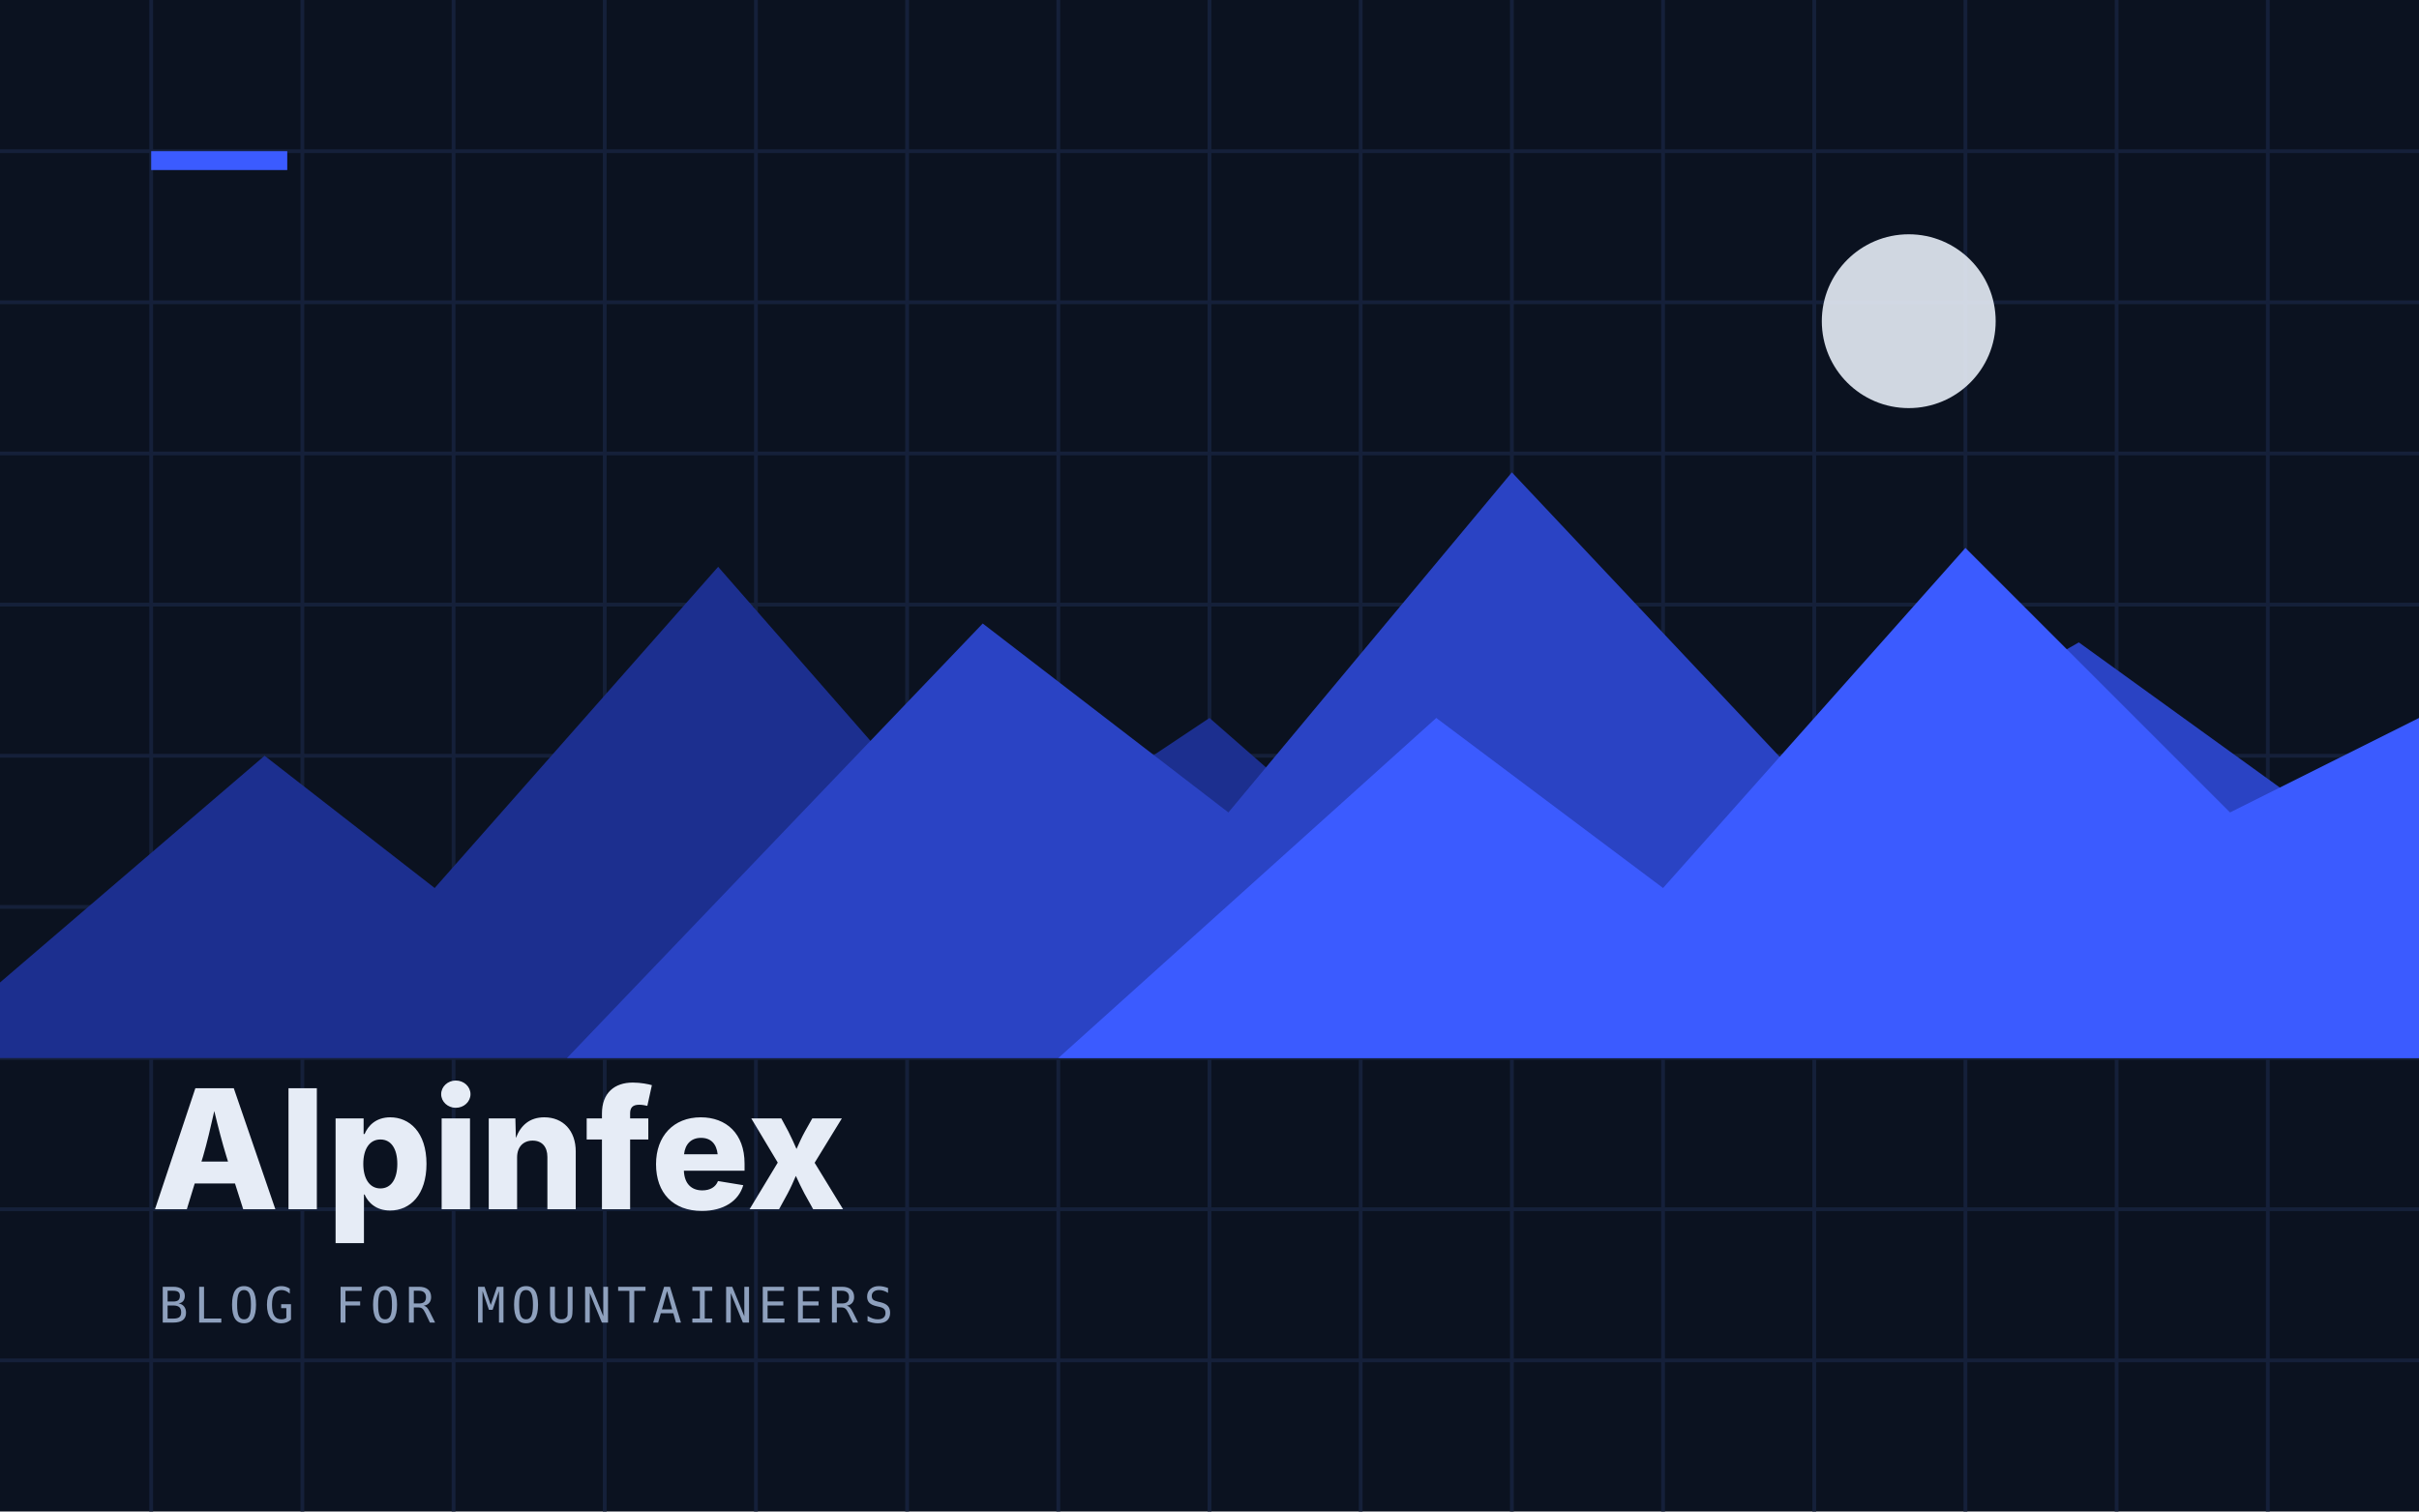
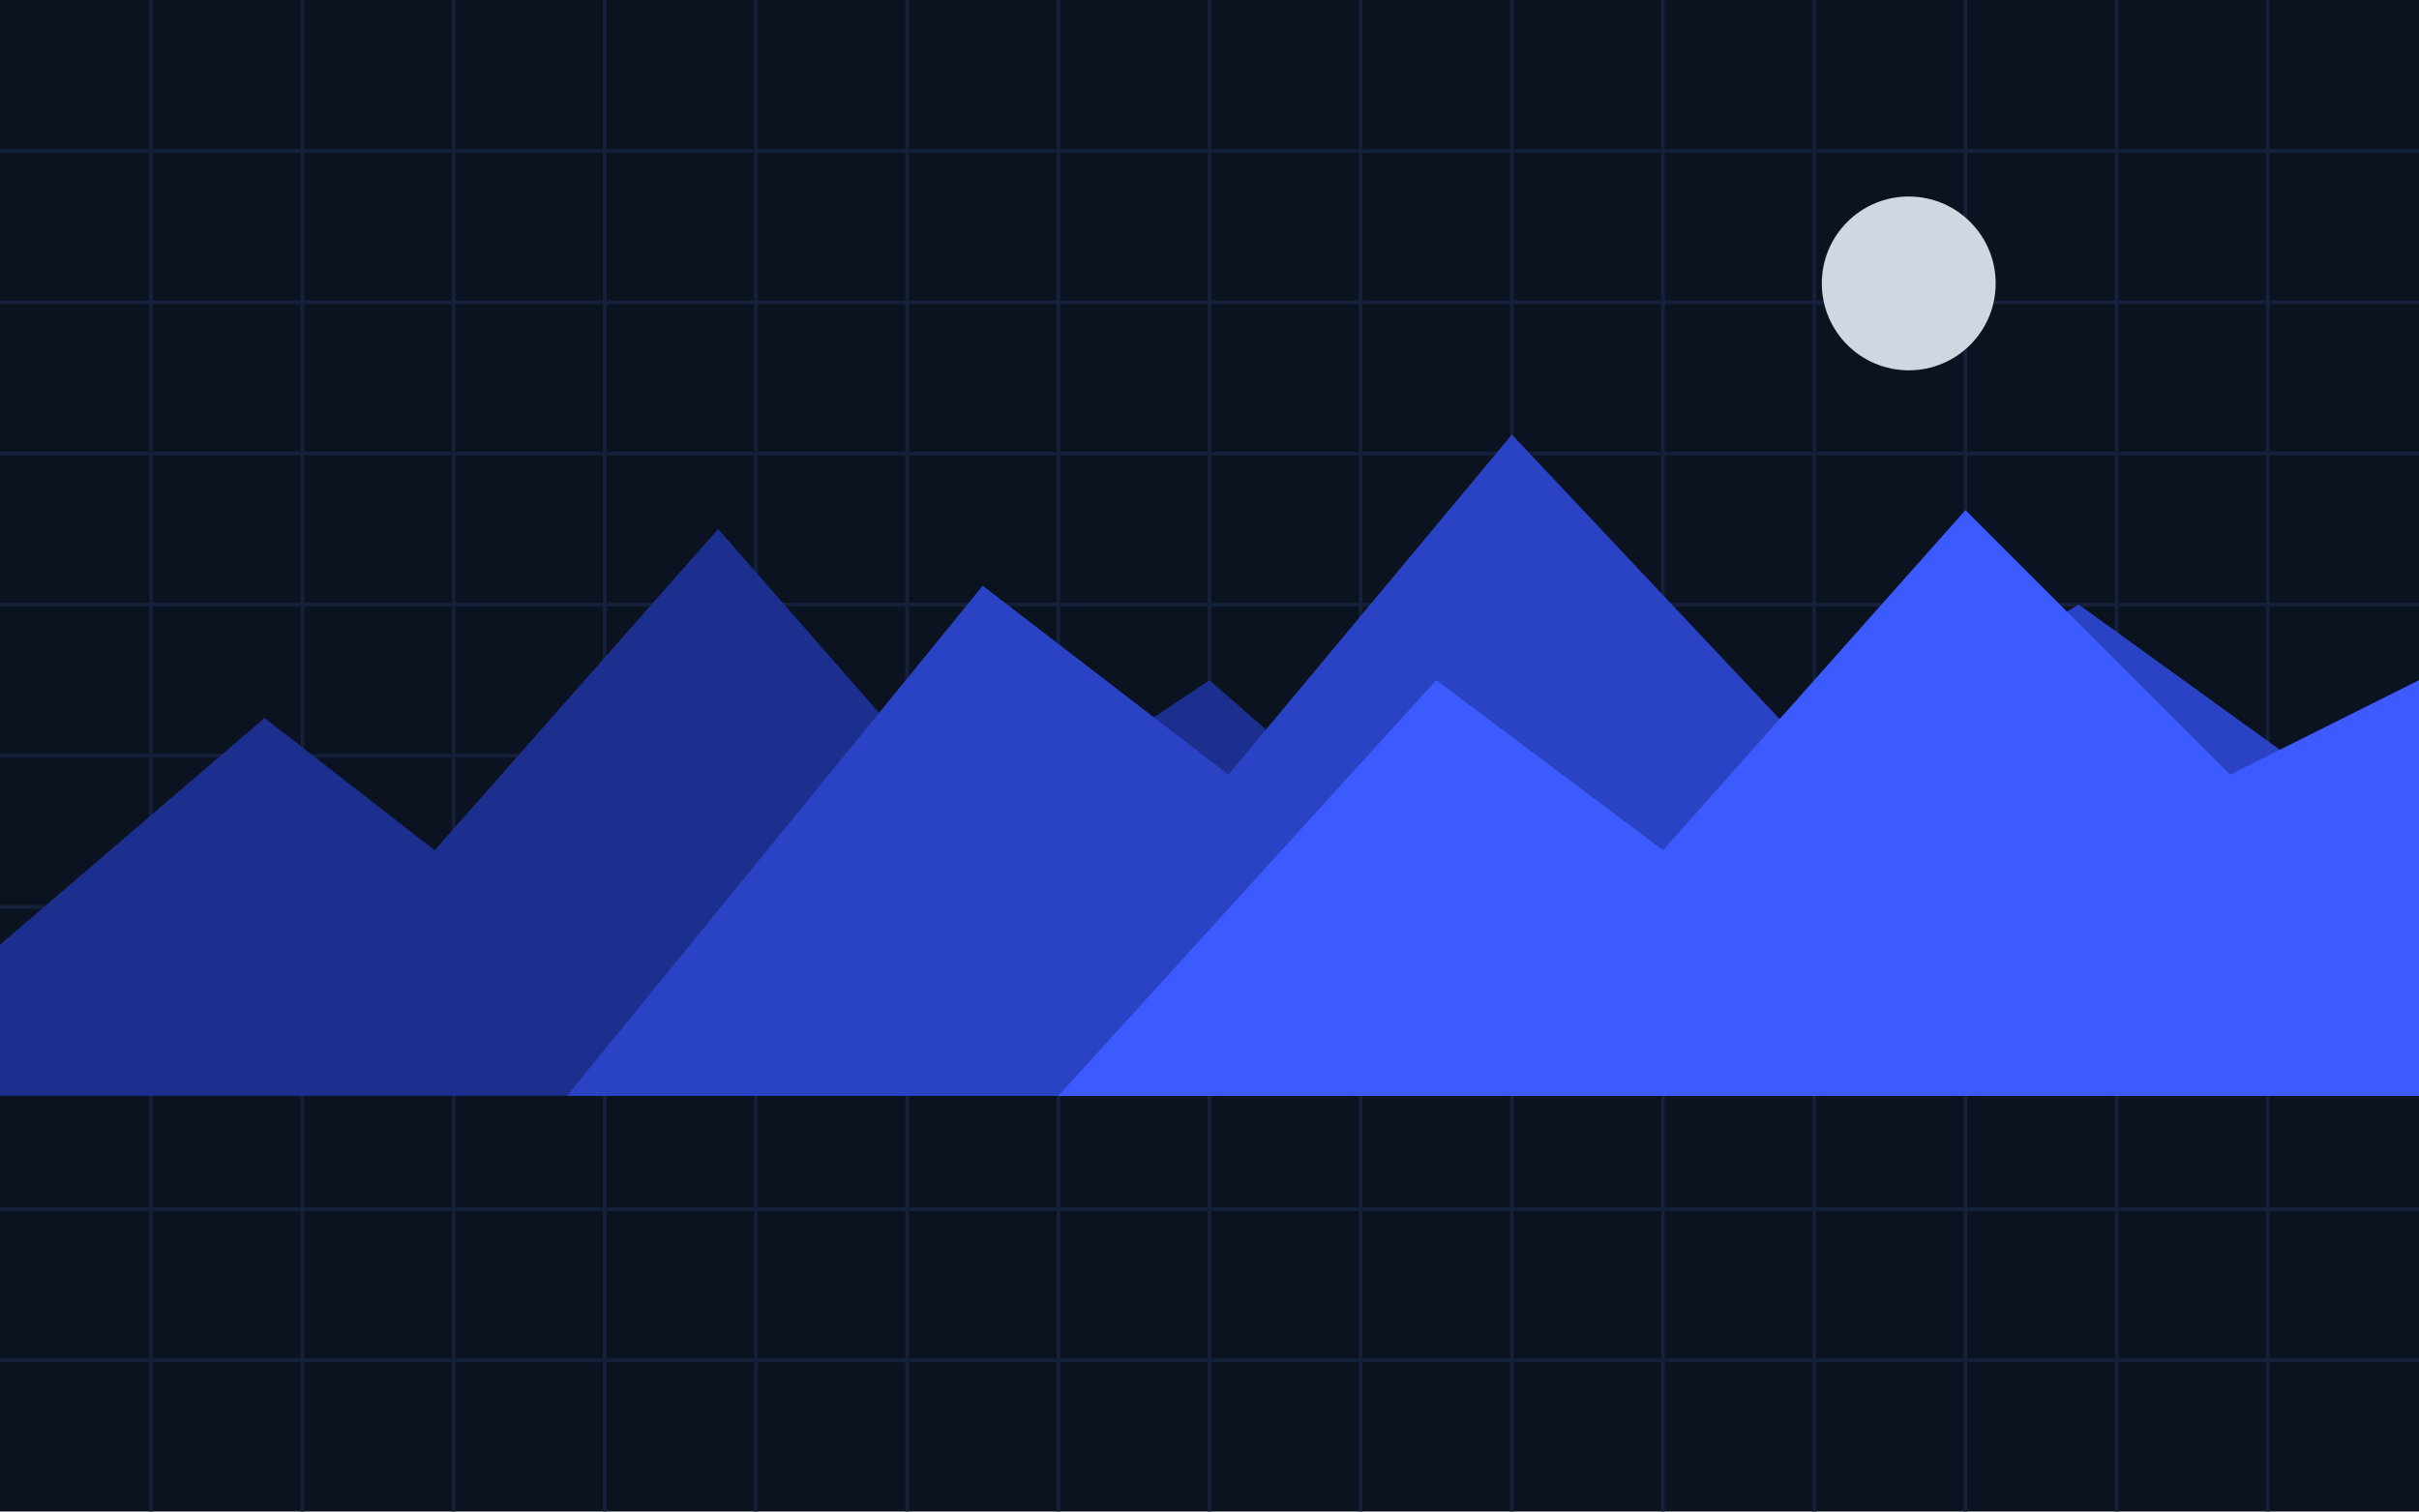
<svg xmlns="http://www.w3.org/2000/svg" viewBox="0 0 1280 800" role="img" aria-label="Cover for Alpinfex">
  <rect width="1280" height="800" fill="#0b1220" />
  <g stroke="#15203a" stroke-width="2">
    <path d="M80 0V800" />
    <path d="M160 0V800" />
    <path d="M240 0V800" />
    <path d="M320 0V800" />
    <path d="M400 0V800" />
    <path d="M480 0V800" />
    <path d="M560 0V800" />
    <path d="M640 0V800" />
    <path d="M720 0V800" />
    <path d="M800 0V800" />
    <path d="M880 0V800" />
    <path d="M960 0V800" />
    <path d="M1040 0V800" />
    <path d="M1120 0V800" />
    <path d="M1200 0V800" />
    <path d="M0 80H1280" />
    <path d="M0 160H1280" />
    <path d="M0 240H1280" />
    <path d="M0 320H1280" />
    <path d="M0 400H1280" />
    <path d="M0 480H1280" />
    <path d="M0 560H1280" />
    <path d="M0 640H1280" />
    <path d="M0 720H1280" />
  </g>
-   <g>
-     <polygon points="0,520 140,400 230,470 380,300 520,460 640,380 800,520 1280,520 1280,560 0,560" fill="#1c2f8f" />
-     <polygon points="300,560 520,330 650,430 800,250 960,420 1100,340 1280,470 1280,560" fill="#2a43c4" />
-     <polygon points="560,560 760,380 880,470 1040,290 1180,430 1280,380 1280,560" fill="#3b5bff" />
+   <g transform="translate(0 -20)">
+     <polygon points="0,520 140,400 230,470 380,300 520,460 640,380 800,520 1280,520 1280,600 0,600" fill="#1c2f8f" />
+     <polygon points="300,600 520,330 650,430 800,250 960,420 1100,340 1280,470 1280,600" fill="#2a43c4" />
+     <polygon points="560,600 760,380 880,470 1040,290 1180,430 1280,380 1280,600" fill="#3b5bff" />
    <circle cx="1010" cy="170" r="46" fill="#e6ecf6" fill-opacity="0.9" />
  </g>
-   <text x="80" y="640" font-family="Manrope, Inter, 'Segoe UI', system-ui, sans-serif" font-weight="800" font-size="88" fill="#e6ecf6">Alpinfex</text>
-   <text x="84" y="700" font-family="'JetBrains Mono', ui-monospace, monospace" font-size="26" letter-spacing="3" fill="#8ea0bd">BLOG FOR MOUNTAINEERS</text>
-   <rect x="80" y="80" width="72" height="10" fill="#3b5bff" />
</svg>
